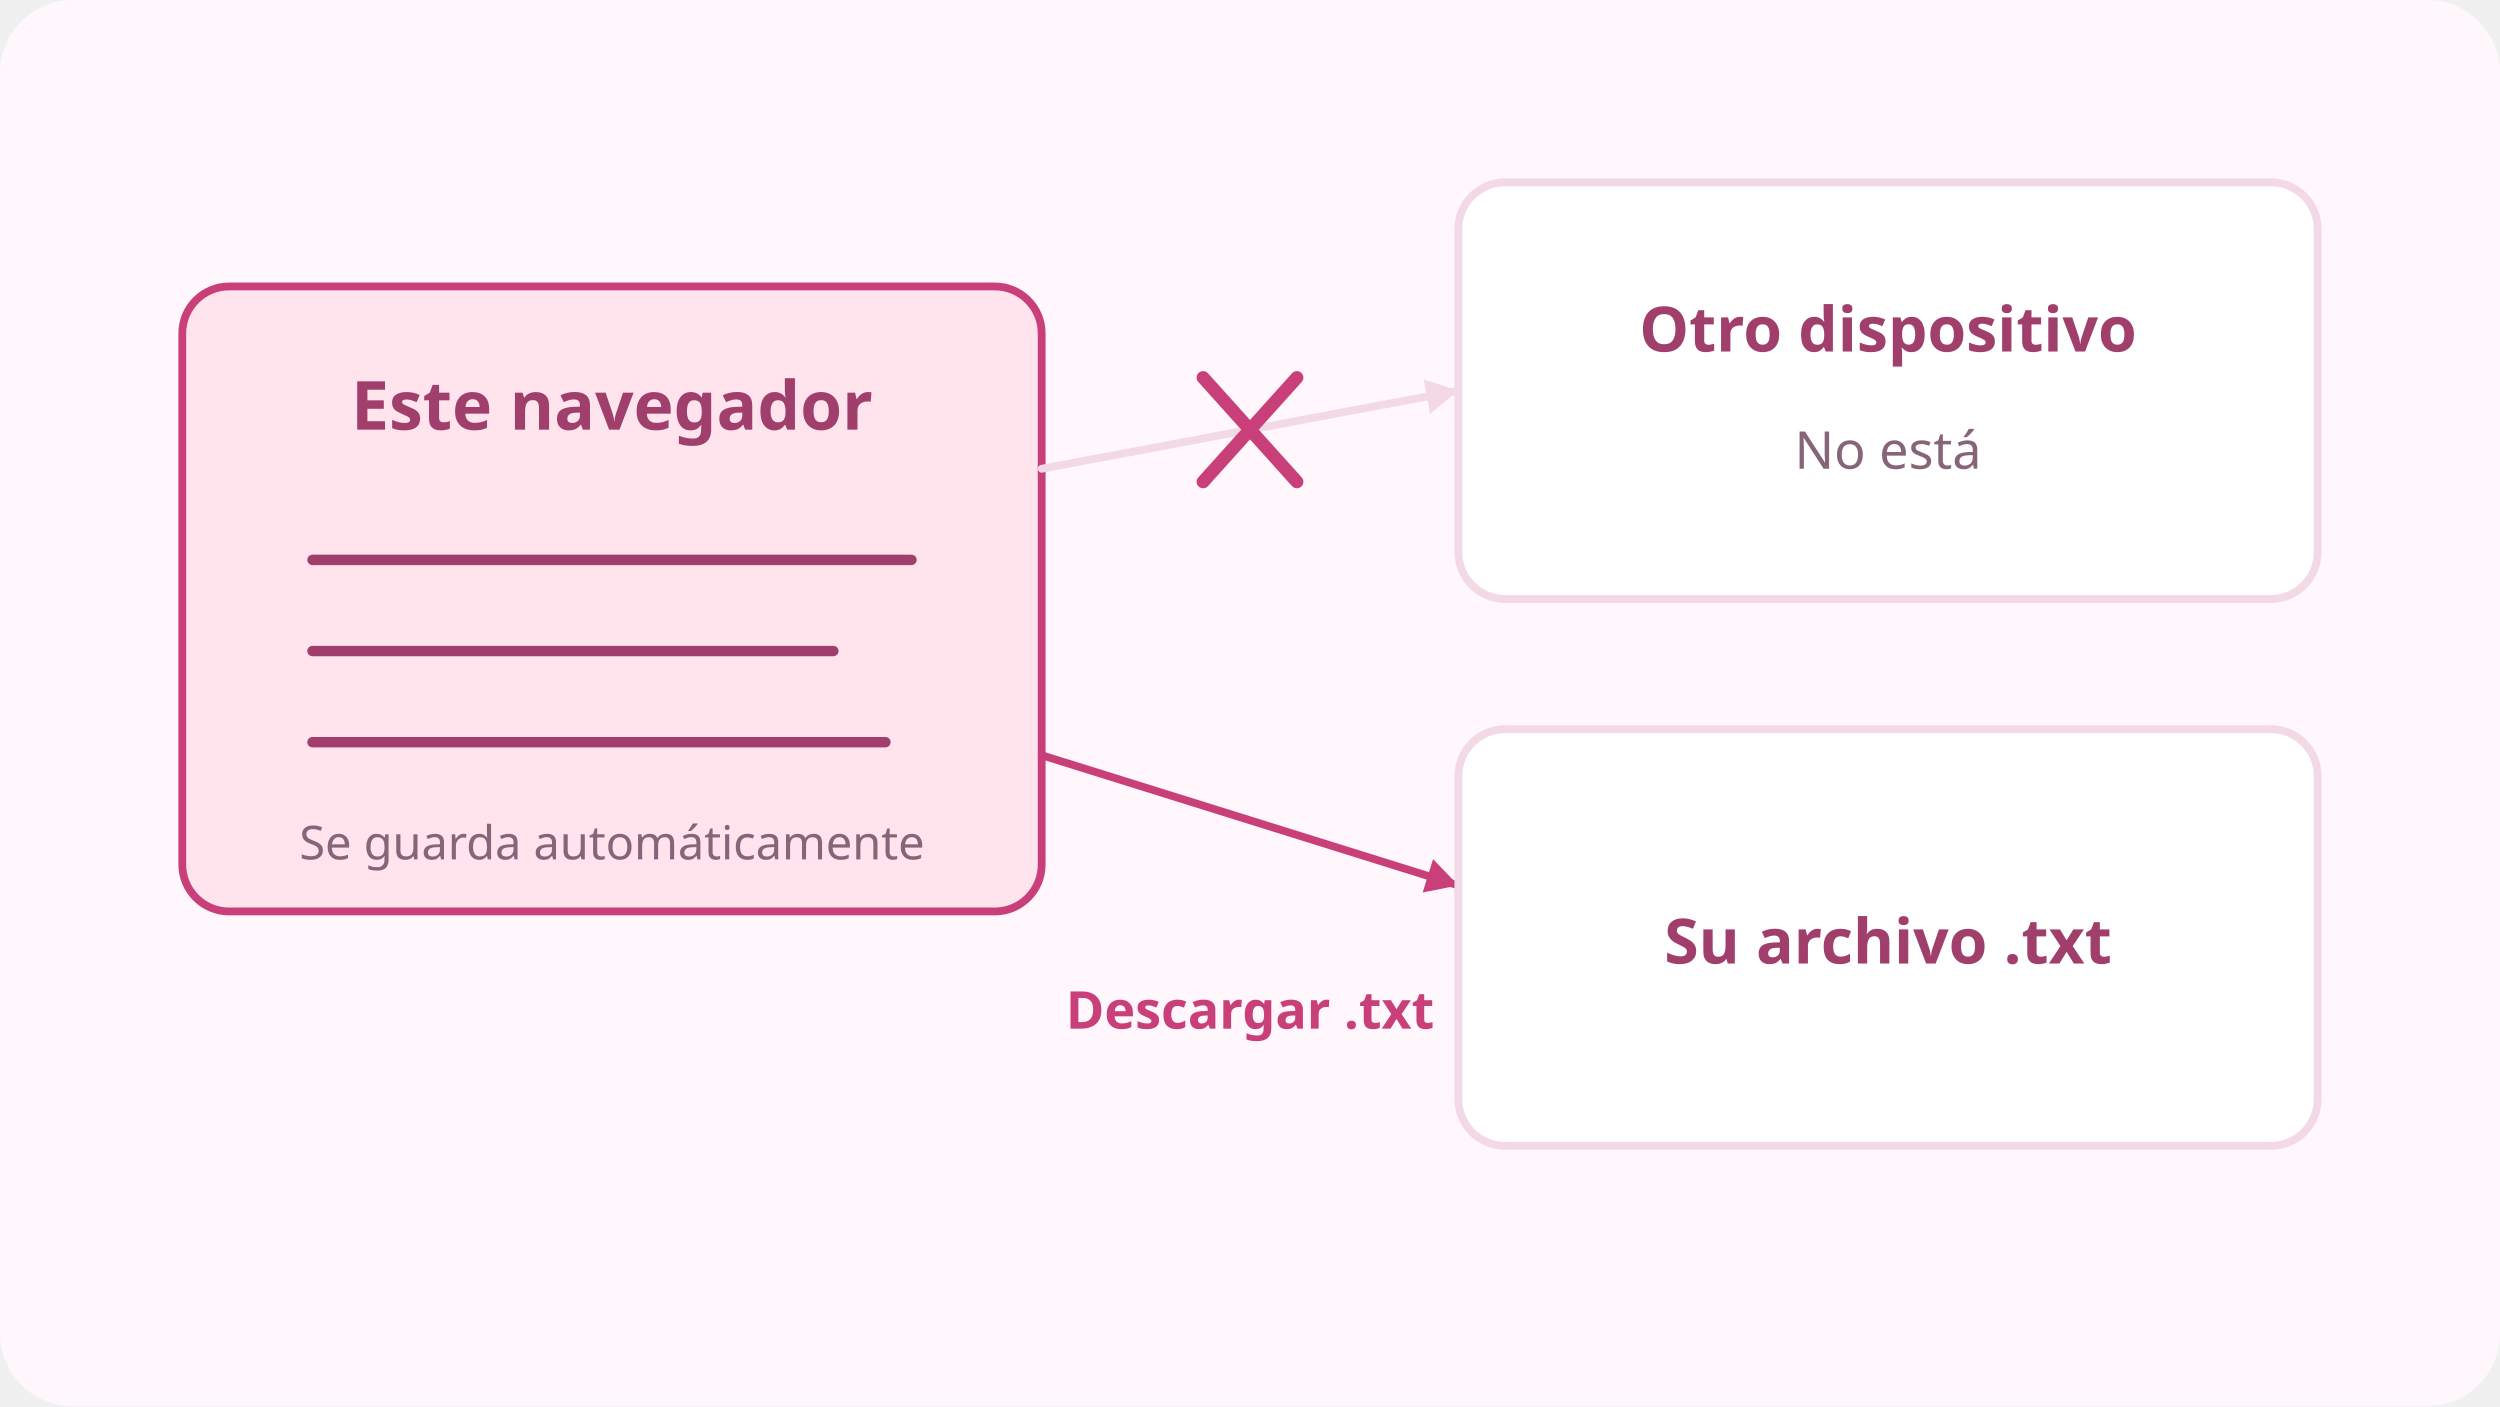
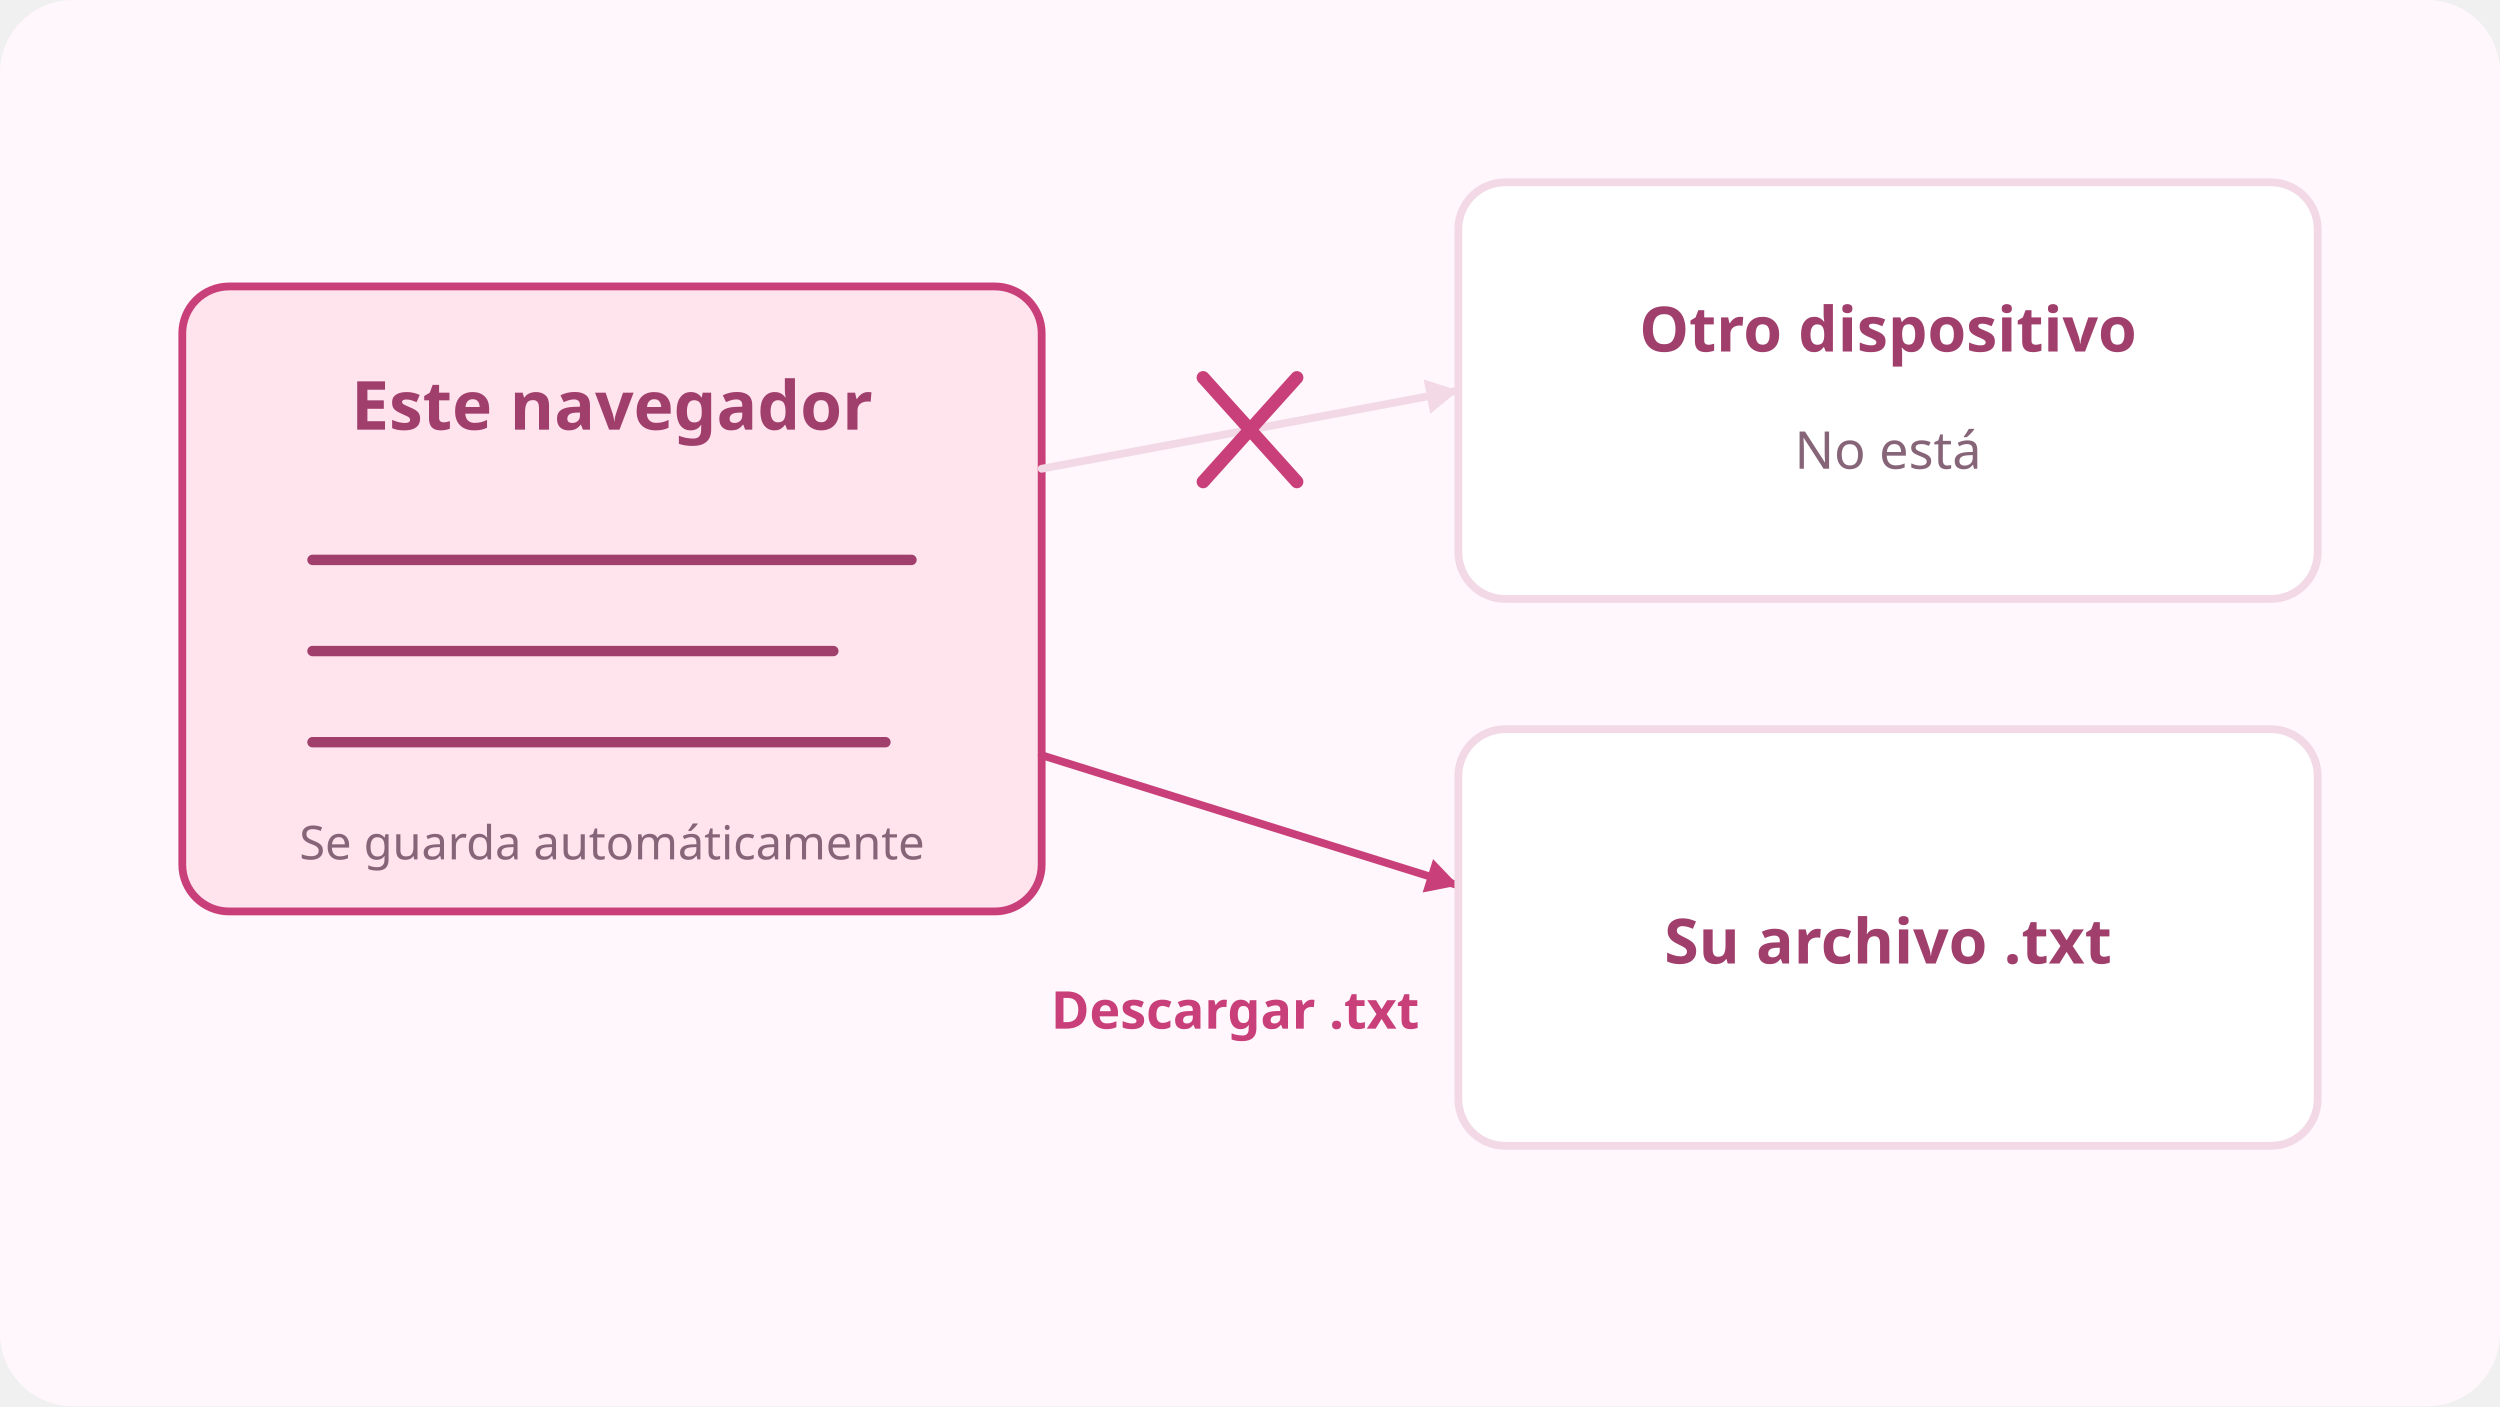
<svg xmlns="http://www.w3.org/2000/svg" viewBox="0 0 960 540" role="img" aria-label="Guardada solo en este navegador: descargue una copia para llevarla a otro sitio.">
  <rect width="960" height="540" rx="28" fill="#fff7fb" />
  <rect x="70" y="110" width="330" height="240" rx="18" fill="#ffe4ee" stroke="#c83f79" stroke-width="3" />
  <text x="235" y="165" fill="#a13f6c" font-size="26" font-weight="800" text-anchor="middle" font-family="system-ui,'PingFang SC','Noto Sans SC','Hiragino Sans',sans-serif">Este navegador</text>
  <line x1="120" y1="215" x2="350" y2="215" stroke="#a13f6c" stroke-width="4" stroke-linecap="round" />
  <line x1="120" y1="250" x2="320" y2="250" stroke="#a13f6c" stroke-width="4" stroke-linecap="round" />
  <line x1="120" y1="285" x2="340" y2="285" stroke="#a13f6c" stroke-width="4" stroke-linecap="round" />
  <text x="235" y="330" fill="#876579" font-size="18" font-weight="400" text-anchor="middle" font-family="system-ui,'PingFang SC','Noto Sans SC','Hiragino Sans',sans-serif">Se guarda automáticamente</text>
  <line x1="400" y1="180" x2="560" y2="150" stroke="#f2d9e5" stroke-width="3" stroke-linecap="round" />
  <path d="M560 150 L549.2 158.9 L546.7 145.7 Z" fill="#f2d9e5" />
  <line x1="462" y1="145" x2="498" y2="185" stroke="#c83f79" stroke-width="5" stroke-linecap="round" />
  <line x1="498" y1="145" x2="462" y2="185" stroke="#c83f79" stroke-width="5" stroke-linecap="round" />
  <rect x="560" y="70" width="330" height="160" rx="18" fill="#ffffff" stroke="#f2d9e5" stroke-width="3" />
  <text x="725" y="135" fill="#a13f6c" font-size="24" font-weight="700" text-anchor="middle" font-family="system-ui,'PingFang SC','Noto Sans SC','Hiragino Sans',sans-serif">Otro dispositivo</text>
  <text x="725" y="180" fill="#876579" font-size="20" font-weight="400" text-anchor="middle" font-family="system-ui,'PingFang SC','Noto Sans SC','Hiragino Sans',sans-serif">No está</text>
  <line x1="400" y1="290" x2="560" y2="340" stroke="#c83f79" stroke-width="3" stroke-linecap="round" />
  <path d="M560 340 L546.3 342.7 L550.3 329.9 Z" fill="#c83f79" />
-   <text x="480" y="395" fill="#c83f79" font-size="20" font-weight="700" text-anchor="middle" font-family="system-ui,'PingFang SC','Noto Sans SC','Hiragino Sans',sans-serif">Descargar .txt</text>
+   <text x="545" y="395" fill="#c83f79" font-size="20" font-weight="700" text-anchor="end" font-family="system-ui,'PingFang SC','Noto Sans SC','Hiragino Sans',sans-serif">Descargar .txt</text>
  <rect x="560" y="280" width="330" height="160" rx="18" fill="#ffffff" stroke="#f2d9e5" stroke-width="3" />
  <text x="725" y="370" fill="#a13f6c" font-size="24" font-weight="700" text-anchor="middle" font-family="system-ui,'PingFang SC','Noto Sans SC','Hiragino Sans',sans-serif">Su archivo .txt</text>
</svg>
